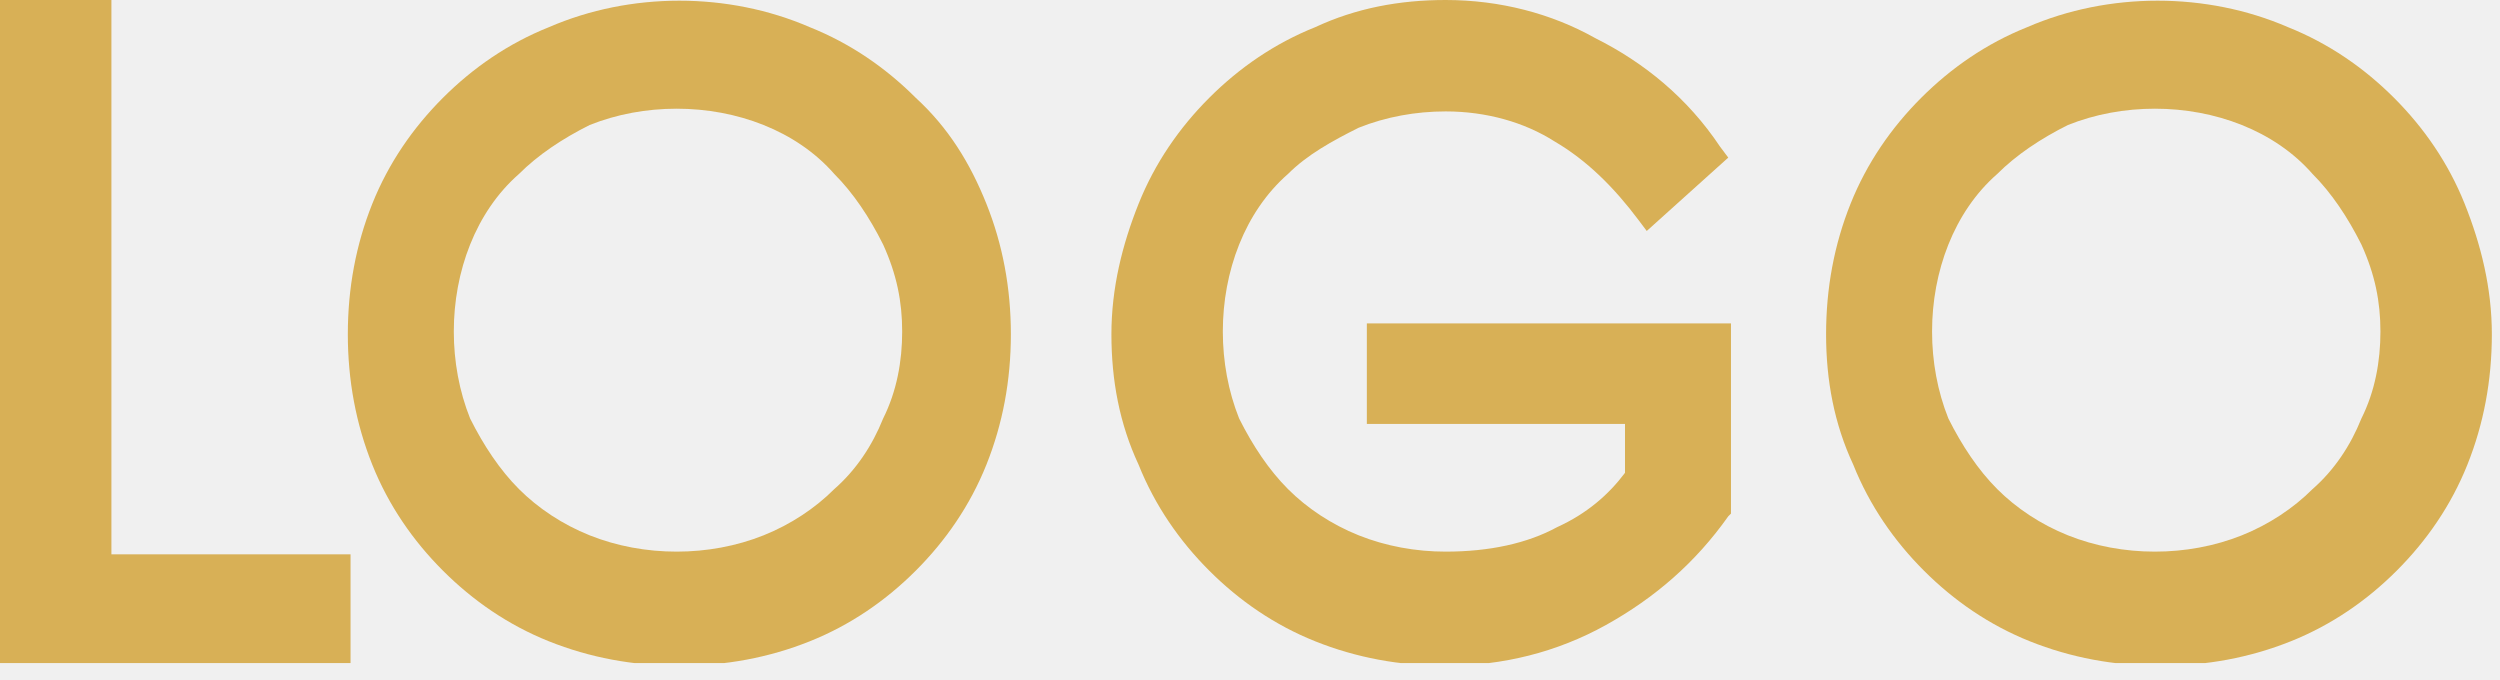
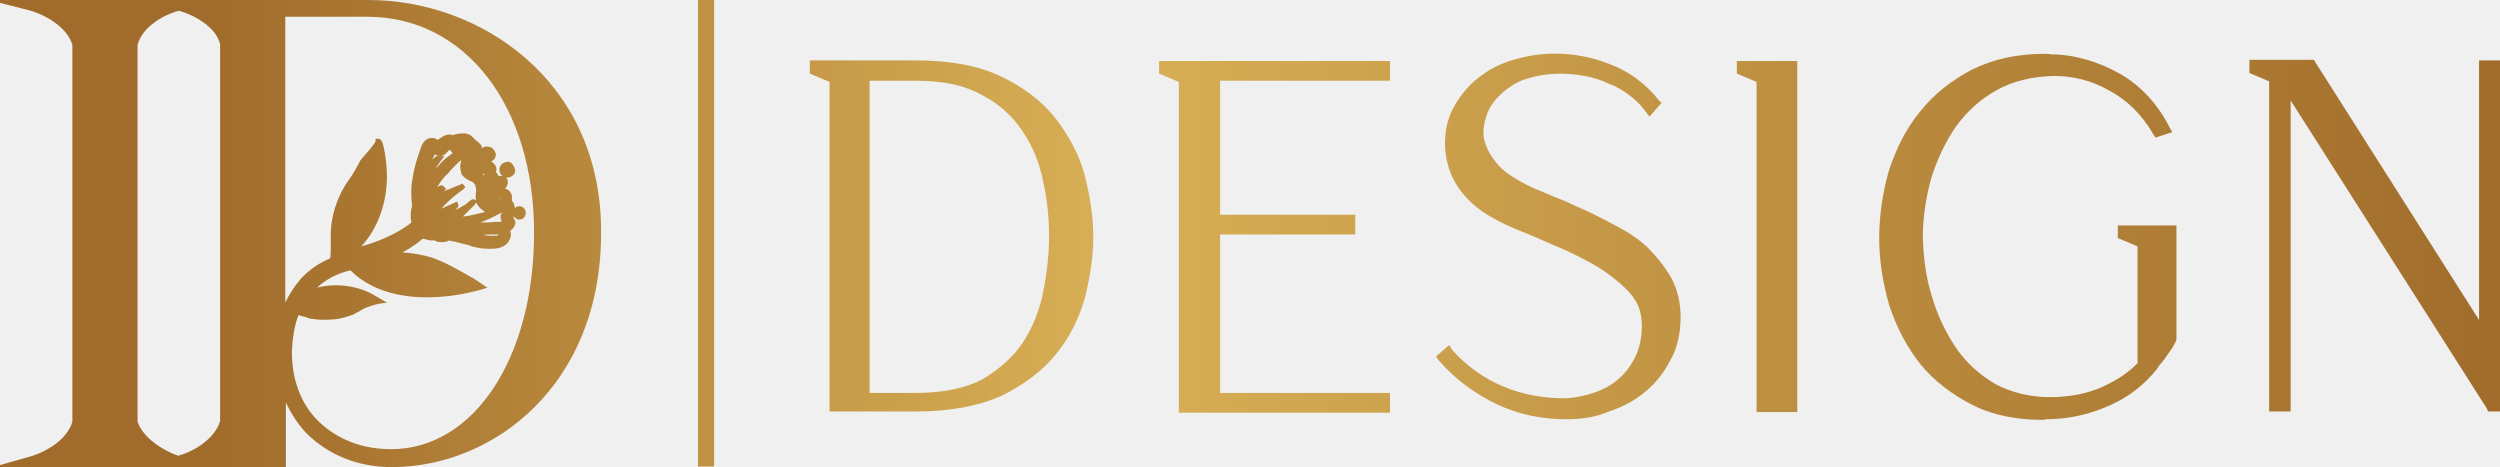
- <svg xmlns="http://www.w3.org/2000/svg" width="92" height="25" viewBox="0 0 92 25" fill="none">
-   <g clip-path="url(#clip0_12_2)">
-     <path d="M4.1 0H0V24.4H12.9V20.4H4.1V0Z" fill="#d8b056" />
-     <path d="M33.7 3.6C32.6 2.5 31.3 1.6 29.8 1C26.8 -0.3 23.2 -0.3 20.2 1C18.7 1.6 17.4 2.5 16.3 3.6C15.2 4.7 14.3 6 13.7 7.5C13.1 9 12.8 10.6 12.8 12.3C12.8 14 13.1 15.6 13.7 17.1C14.3 18.6 15.2 19.9 16.3 21C17.4 22.1 18.7 23 20.2 23.6C21.7 24.2 23.3 24.5 25 24.5C26.7 24.5 28.3 24.2 29.8 23.6C31.3 23 32.6 22.1 33.7 21C34.8 19.9 35.7 18.6 36.3 17.1C36.9 15.6 37.2 14 37.2 12.3C37.2 10.6 36.9 9 36.3 7.5C35.7 6 34.9 4.7 33.7 3.6ZM33.2 12.2C33.2 13.3 33 14.4 32.5 15.4C32.1 16.4 31.5 17.3 30.7 18C30 18.7 29.1 19.3 28.1 19.7C26.1 20.5 23.7 20.5 21.7 19.7C20.7 19.3 19.8 18.7 19.1 18C18.4 17.3 17.8 16.4 17.3 15.4C16.9 14.4 16.7 13.3 16.7 12.2C16.7 11.1 16.9 10 17.3 9C17.7 8 18.3 7.1 19.1 6.4C19.8 5.7 20.7 5.1 21.7 4.6C22.7 4.2 23.8 4 24.9 4C26 4 27.1 4.2 28.1 4.6C29.1 5 30 5.6 30.7 6.4C31.4 7.1 32 8 32.5 9C33 10.1 33.2 11.1 33.2 12.2Z" fill="#d8b056" />
-     <path d="M50.3 15.6H59.8V17.4C59.2 18.2 58.4 18.9 57.3 19.4C56.2 20 54.8 20.3 53.2 20.3C52.1 20.3 51 20.1 50 19.7C49 19.3 48.1 18.7 47.4 18C46.7 17.3 46.1 16.4 45.6 15.4C45.2 14.4 45 13.3 45 12.2C45 11.1 45.2 10 45.6 9C46 8 46.6 7.1 47.4 6.4C48.1 5.7 49 5.2 50 4.7C51 4.3 52.1 4.1 53.2 4.1C54.7 4.1 56.1 4.5 57.2 5.2C58.4 5.9 59.4 6.9 60.3 8.1L60.6 8.5L63.6 5.8L63.3 5.4C62.1 3.6 60.5 2.3 58.7 1.4C57.1 0.5 55.2 0 53.2 0C51.5 0 49.9 0.3 48.4 1C46.9 1.6 45.6 2.5 44.5 3.6C43.4 4.7 42.5 6 41.9 7.5C41.3 9 40.9 10.6 40.9 12.3C40.9 14 41.2 15.6 41.9 17.1C42.5 18.6 43.4 19.9 44.5 21C45.6 22.1 46.9 23 48.4 23.6C49.9 24.2 51.5 24.5 53.2 24.5C55.3 24.5 57.3 24 59.1 23C60.9 22 62.4 20.7 63.6 19L63.7 18.9V11.9H50.3V15.6Z" fill="#d8b056" />
-     <path d="M90.7 7.5C90.1 6 89.2 4.7 88.1 3.6C87 2.5 85.7 1.6 84.2 1C81.2 -0.3 77.6 -0.3 74.6 1C73.1 1.6 71.8 2.5 70.7 3.6C69.6 4.7 68.7 6 68.1 7.5C67.5 9 67.2 10.6 67.2 12.3C67.2 14 67.5 15.6 68.2 17.1C68.8 18.6 69.7 19.9 70.8 21C71.9 22.1 73.2 23 74.7 23.6C76.2 24.2 77.8 24.5 79.5 24.5C81.2 24.5 82.8 24.2 84.3 23.6C85.8 23 87.1 22.1 88.2 21C89.3 19.9 90.2 18.6 90.8 17.1C91.4 15.6 91.7 14 91.7 12.3C91.7 10.6 91.3 9 90.7 7.5ZM87.6 12.2C87.6 13.3 87.4 14.4 86.9 15.4C86.5 16.4 85.9 17.3 85.1 18C84.4 18.7 83.5 19.3 82.5 19.7C80.5 20.5 78.1 20.5 76.1 19.7C75.1 19.3 74.2 18.7 73.5 18C72.8 17.3 72.2 16.4 71.7 15.4C71.3 14.4 71.1 13.3 71.1 12.2C71.1 11.1 71.3 10 71.7 9C72.1 8 72.7 7.1 73.5 6.4C74.2 5.7 75.1 5.1 76.1 4.6C77.1 4.2 78.2 4 79.3 4C80.4 4 81.5 4.2 82.5 4.6C83.5 5 84.4 5.6 85.1 6.4C85.8 7.1 86.4 8 86.9 9C87.4 10.1 87.6 11.1 87.6 12.2Z" fill="#d8b056" />
-   </g>
-   <defs>
-     <clipPath id="clip0_12_2">
-       <rect width="91.7" height="24.4" fill="white" />
-     </clipPath>
-   </defs>
+ <svg xmlns="http://www.w3.org/2000/svg" version="1.1" id="Camada_1" x="0px" y="0px" viewBox="0 0 418 78" style="enable-background:new 0 0 418 78;" xml:space="preserve">
+   <style type="text/css">
+ 	.st0{fill:url(#SVGID_1_);}
+ </style>
+   <linearGradient id="SVGID_1_" gradientUnits="userSpaceOnUse" x1="-1.867" y1="39.035" x2="417.97" y2="39.035">
+     <stop offset="8.938547e-02" style="stop-color:#A16C2B" />
+     <stop offset="0.447" style="stop-color:#D8B056" />
+     <stop offset="1" style="stop-color:#A16C2B" />
+   </linearGradient>
+   <path class="st0" d="M61.6,0H-1.9l6.7,1.7c3,0.8,6.5,3,7.3,5.8v63c-0.8,2.9-4.3,5.1-7.3,5.9l-6,1.7h49V67.3c0.9,1.9,2,3.6,3.4,5.1  c3.7,3.7,8.7,5.7,14.3,5.7c17,0,35-13.7,35-39.1v-0.9C100.2,13.3,80.2,0,61.6,0z M83.9,37L83.9,37c-0.2,0.1-0.5,0.1-0.8,0.1l-0.3,0  c-0.8,0.1-1.6,0.1-2.5,0.1c1.7-0.6,3.2-1.5,3.7-1.7v0c0,0,0,0.1-0.1,0.1L83.7,36v0.1C83.7,36.4,83.7,36.7,83.9,37z M77.3,31.8  l0.5-0.5L77.6,31l-0.3-0.3l-0.4,0.2c-0.3,0.1-0.5,0.2-0.8,0.3c-0.6,0.3-1.3,0.5-1.9,0.8c0.1-0.1,0.1-0.1,0.1-0.1l0.3-0.3l-0.3-0.3  L74,31l-0.2,0c-0.2,0-0.4,0.1-0.7,0.3c0.5-0.9,1.1-1.7,1.9-2.4c0.2-0.3,0.5-0.6,0.8-0.9c0.2-0.2,0.3-0.3,0.5-0.5l0.2-0.2  c0.2-0.2,0.4-0.4,0.6-0.5l0,0.1c-0.2,0.6-0.2,1.3,0,1.9l0,0.2l0.1,0.1c0,0.1,0.1,0.2,0.1,0.2c0.3,0.4,0.8,0.7,1.2,0.9l0.2,0.1  c0.1,0,0.2,0.1,0.3,0.1l0.1,0.1l0.1,0.1c0.3,0.2,0.4,0.8,0.4,1.1l0,0.4c-0.1,0.5-0.1,0.9,0,1.4l-0.2-0.1c-0.1-0.1-0.4-0.2-0.7,0.1  c-0.2,0.1-0.4,0.2-0.5,0.4c-0.3,0.2-0.5,0.4-0.7,0.5l-0.1,0c-0.4,0.3-0.8,0.5-1.3,0.7c0.6-0.5,0.6-0.7,0.5-1l-0.2-0.4l-0.4,0.2  c-0.4,0.2-1.4,0.6-2.2,1C74.8,33.7,76.6,32.2,77.3,31.8z M78.9,34.7l0.5-0.5l0.2-0.4c0,0.1,0,0.1,0.1,0.2c0.3,0.6,0.8,1.1,1.4,1.4  c-0.1,0-0.1,0-0.2,0.1c-0.8,0.2-1.7,0.4-2.6,0.6l-0.9,0.1C77.9,35.7,78.4,35.2,78.9,34.7z M80.9,29.3C80.9,29.3,80.9,29.3,80.9,29.3  C80.8,29.3,80.8,29.3,80.9,29.3c-0.1-0.1-0.2-0.2-0.3-0.2c0.2,0,0.3,0,0.4-0.1l0,0C81,29.1,80.9,29.2,80.9,29.3z M78.7,28.4  C78.7,28.4,78.7,28.4,78.7,28.4L78.7,28.4C78.7,28.4,78.7,28.4,78.7,28.4z M82.6,39.2L82.6,39.2c0.3,0,0.6,0,0.8,0c0,0,0,0,0,0  c0,0,0,0,0,0c-0.1,0.1-0.2,0.1-0.3,0.2l0,0c-0.3,0-1.2,0.1-2.3-0.1C81.3,39.2,81.9,39.2,82.6,39.2z M83.8,33.3L83.8,33.3  c-0.1,0-0.2-0.1-0.3-0.1c0,0,0,0,0,0l0.1,0c0.1,0,0.1,0,0.1,0C83.8,33.2,83.8,33.2,83.8,33.3C83.8,33.3,83.8,33.3,83.8,33.3z   M82,31.9L82,31.9L82,31.9L82,31.9z M74.5,26.5c-0.6,0.5-1.1,1.1-1.6,1.7c0.2-0.5,0.5-0.9,0.8-1.3l0.6-0.8h-0.9h-0.5l-0.1,0.1  c-0.2,0.2-0.3,0.3-0.5,0.5c0.1-0.2,0.1-0.4,0.2-0.5l0.1-0.2c0,0,0.1-0.1,0.1-0.2c0.3,0.2,0.6,0.3,0.8,0.3c0.4,0,0.7-0.1,1-0.4  l0.7-0.7c0,0,0,0,0,0c0.1,0.2,0.2,0.3,0.4,0.5c0,0,0.1,0.1,0.1,0.1L74.5,26.5z M83.4,31.6L83.4,31.6C83.4,31.6,83.4,31.6,83.4,31.6  C83.4,31.6,83.4,31.6,83.4,31.6z M49.9,52.7c0,0,0.1,0,0.1,0c0.2,0.1,0.4,0.1,0.6,0.2c0.2,0,0.5,0.1,0.7,0.2  c0.3,0.1,0.5,0.2,0.8,0.2c1.1,0.2,2.3,0.2,3.7,0.1c1.3-0.1,2.4-0.5,3.5-0.9l0.1-0.1c0.1-0.1,0.3-0.1,0.4-0.2  c0.2-0.1,0.4-0.2,0.5-0.3c0.2-0.1,0.4-0.2,0.5-0.3c0.7-0.3,2-0.7,2.5-0.8l1.4-0.2l-2.4-1.4c-2.8-1.5-6.3-1.9-9.3-1.1  c1.5-1.4,3.4-2.4,5.6-2.9c4.3,4.3,10.7,4.8,15.3,4.4c1.8-0.1,3.8-0.5,5.5-0.9c0.1,0,0.4-0.1,1.1-0.3l1-0.3l-2.4-1.6l-0.4-0.2  c-2.1-1.2-4.3-2.5-6.7-3.3c-1.4-0.4-3-0.7-4.7-0.8c1.7-0.9,2.8-1.8,3.4-2.3c0.4,0.1,0.8,0.2,1.2,0.3l0.3,0c0.2,0,0.2,0,0.3,0l0.2,0  l0.1,0.1l0.3,0.1c0.5,0.1,1.3,0.2,2-0.2c0.3,0.1,0.7,0.2,1,0.2l0.3,0.1c0.4,0.1,0.8,0.2,1.2,0.3c0.4,0.1,0.9,0.2,1.3,0.4  c0.8,0.2,1.7,0.4,2.9,0.4c0.9,0,2.2,0,3.1-1c0.4-0.6,0.6-1.1,0.5-1.6c0-0.1,0-0.2-0.1-0.4c0.3-0.2,0.7-0.6,0.8-1  c0.2-0.6-0.1-1-0.3-1.2l0,0c0,0,0.1-0.1,0.1-0.2c0.2,0.2,0.4,0.4,0.7,0.5l0.2,0c0.3,0,0.7-0.1,0.9-0.4c0.1-0.2,0.2-0.4,0.2-0.7  c0-0.3-0.1-0.6-0.3-0.8c-0.2-0.2-0.6-0.4-0.9-0.3c-0.2,0-0.4,0.1-0.6,0.3c0-0.2-0.1-0.5-0.2-0.7l0.1-0.1l-0.1,0  c-0.1-0.1-0.1-0.2-0.2-0.3c0,0-0.1-0.1-0.1-0.1c0-0.3,0-0.5,0-0.8c-0.1-0.6-0.5-1.1-1.2-1.3c0.1-0.1,0.3-0.1,0.3-0.3  c0.1-0.2,0.2-0.4,0.2-0.7c0-0.3,0-0.6-0.3-0.8c0,0,0,0-0.1,0c0.1,0,0.2,0,0.3,0c0.4,0,0.8-0.2,1.1-0.5c0.2-0.3,0.3-0.6,0.2-0.8  c0-0.4-0.3-0.9-0.7-1.2c-0.3-0.2-0.5-0.2-0.8-0.1c-0.6,0.1-1.1,0.6-1.1,1.3c0,0.4,0.2,0.8,0.5,1c-0.1,0-0.2,0-0.3,0  c-0.1,0-0.2,0-0.3,0.1c0-0.1-0.1-0.1-0.1-0.2c-0.1-0.2-0.2-0.4-0.4-0.5c0.1-0.2,0.1-0.4,0.1-0.7c-0.1-0.5-0.5-0.9-0.9-1.1  c0.5-0.2,0.8-0.6,0.8-1.2l0-0.1c-0.1-0.4-0.4-0.9-0.9-1.1c-0.2-0.1-0.5-0.1-0.7-0.1c-0.3,0-0.5,0.1-0.7,0.3c0-0.2-0.1-0.4-0.2-0.6  l-0.1-0.1c-0.2-0.2-0.5-0.5-0.7-0.6l-0.1-0.1c0,0-0.1-0.1-0.1-0.1c0,0,0,0-0.1-0.1l-0.1-0.1c-0.4-0.5-1-0.8-1.7-0.8  c-0.7,0-1.2,0.1-1.8,0.3c-0.5-0.2-1.1-0.2-2.1,0.5c-0.2,0.1-0.3,0.2-0.4,0.3c-0.6-0.4-1.3-0.5-2,0c-0.5,0.4-0.8,1-1,1.9  c0-0.1,0-0.1,0-0.1c0,0.1-0.1,0.1-0.1,0.3c-0.6,1.7-0.9,3-1.1,4.2c-0.3,1.5-0.3,3.1-0.1,4.8c-0.3,0.9-0.3,1.8-0.1,2.7  c-1.1,0.9-4,2.8-8.4,4c2.7-2.9,4.2-7,4.3-11.4c0-2-0.2-3.5-0.5-5l0,0c-0.1-0.4-0.3-1.6-0.9-1.6l-0.5,0v0.4c-0.4,0.8-1.5,2-2.2,2.8  l-0.4,0.5l-0.3,0.6C59.1,29,58.4,30,57.7,31c-1.4,2.3-2.3,5.1-2.4,7.8v2.6c0,0.6,0,1.2-0.1,1.8c-1.9,0.8-3.5,1.9-4.9,3.4  c-1,1.2-1.9,2.5-2.6,4V2.8h13.7c16.4,0,27.9,14.9,27.9,36.1c0,21-10.1,36.2-23.9,36.2c-6.2,0-10-2.6-12.2-4.7  c-2.9-2.9-4.4-6.9-4.4-11.6C48.9,56.6,49.2,54.5,49.9,52.7z M23,7.5c0.8-2.9,4-4.9,6.9-5.7c2.9,0.8,6.3,2.9,6.9,5.6v63  c-0.8,2.8-4.1,5-7,5.8c-2.6-0.9-5.9-3-6.8-5.7V7.5z M418,10.1v58.7h-2l-0.2-0.5l-32.8-51.5v52h-3.6V13.6l-3.3-1.4v-2.2h10.8l0.1,0.2  l27.5,43.3V10.1H418z M354.1,37.7h9.8l0,19.1c-0.3,0.8-0.8,1.6-1.5,2.5c-0.3,0.5-0.7,1-1.2,1.6c-0.2,0.2-0.4,0.5-0.5,0.7  c0,0.1-0.1,0.1-0.1,0.1v0.1l-0.4,0.4c-0.1,0.2-0.3,0.4-0.5,0.6c-2.3,2.5-5,4.3-8.2,5.5c-3,1.2-6.2,1.8-9.5,1.8  c-0.2,0.1-0.4,0.1-0.5,0.1c-4.4,0-8.4-0.8-11.7-2.5c-3.4-1.7-6.4-4-8.7-6.8c-2.3-2.9-4-6.2-5.2-9.8c-1.1-3.8-1.7-7.6-1.7-11.2  c0-3.6,0.5-7.4,1.6-11.3c1.2-3.7,2.9-7.1,5.2-9.9c2.3-2.9,5.2-5.2,8.6-7c3.6-1.8,7.6-2.7,12.3-2.7c0.3,0,0.7,0,1.1,0.1h0.8  c3.6,0.2,7.2,1.3,10.6,3.2c3.5,2,6.3,5,8.3,8.9l0.5,0.9l-2.8,0.9l-0.4-0.6c-1.9-3.3-4.4-5.7-7.4-7.3c-2.8-1.6-5.9-2.4-9.2-2.4  c-3.8,0.1-6.9,0.9-9.6,2.4c-2.7,1.5-4.9,3.5-6.8,6.1c-1.7,2.5-3.1,5.4-4.1,8.6c-0.9,3.3-1.4,6.6-1.4,9.8c0.1,3.8,0.6,7.1,1.5,9.9  c0.9,3.1,2.2,5.9,4,8.6c1.7,2.5,3.9,4.5,6.6,6.1c2.6,1.4,5.8,2.2,9.1,2.2c3.4,0,6.3-0.6,8.8-1.7c2.6-1.2,4.5-2.5,5.9-4V41.2  l-3.3-1.4V37.7z M290.5,10.2h10v58.7h-6.8V13.7l-3.3-1.4V10.2z M279.4,46.4c1,1.8,1.6,4.1,1.6,6.6c0,2.8-0.6,5.3-1.7,7.2  c-1,2-2.4,3.8-4.2,5.3c-1.8,1.5-3.9,2.6-6.1,3.3c-2,0.9-4.4,1.3-7.1,1.3c-4.1,0-8-0.8-11.6-2.5c-3.6-1.7-6.9-4.1-9.7-7.3l-0.5-0.7  l2.2-1.9l0.5,0.8c2.5,2.8,5.4,4.8,8.5,6.1c3.3,1.4,6.8,2,10.4,2c1.9-0.1,3.6-0.5,5-1c1.7-0.6,3-1.4,4.1-2.4c1.1-1,2-2.2,2.8-3.9  c0.7-1.7,1-3.5,0.9-5.4c-0.1-1.6-0.5-2.9-1.3-4c-0.8-1.2-2-2.3-3.4-3.4c-1.6-1.3-3.1-2.2-4.7-3c-1.7-0.9-3.5-1.8-5.3-2.5  c-1.8-0.8-3.6-1.6-5.4-2.3c-1.5-0.6-3.3-1.4-4.5-2.1c-2.3-1.2-4.4-2.9-5.9-5c-1.5-2.1-2.3-4.5-2.4-7.4c0-2.6,0.5-4.7,1.7-6.7  c1.2-2,2.6-3.6,4.3-4.8c1.7-1.3,3.6-2.2,5.8-2.8c5.3-1.5,10.9-1.2,16.2,1c3.2,1.3,5.7,3.3,7.7,5.8l0.5,0.5l-2,2.3l-0.7-0.9  c-0.8-1.1-1.6-1.9-2.7-2.7c-0.9-0.7-2-1.4-3.4-1.9c-1.2-0.6-2.5-1-4-1.3c-3.3-0.6-6.6-0.5-9.5,0.4c-1.5,0.4-2.9,1.2-4.3,2.4  c-1.3,1.2-2.2,2.4-2.6,3.7c-0.5,1.4-0.7,2.7-0.5,3.9c0.3,1.3,0.9,2.6,1.7,3.6c0.8,1.2,2,2.2,3.5,3.1c1.3,0.8,2.8,1.6,4.7,2.3  c0.8,0.4,1.7,0.7,2.6,1.1c1.1,0.4,2.1,0.9,3.2,1.4c1.5,0.6,3,1.4,4.4,2.1c0.6,0.3,1.1,0.6,1.7,0.9c2,1,4,2.3,5.5,3.7  C276.9,42.8,278.3,44.5,279.4,46.4z M193.8,10.2h38.6v3.3h-28.4v22.4h22.6v3.3h-22.6v26.5h28.4v3.3h-35.3V13.7l-3.3-1.4V10.2z   M176.5,19.8c-2.2-2.8-5.3-5.2-9.1-7c-3.7-1.8-8.5-2.7-14.2-2.7h-17.8v2.2l3.3,1.4v55.1h14.5c5.6,0,10.4-0.9,14.2-2.6  c3.7-1.8,6.8-4.1,9.1-6.9c2.3-2.8,3.9-6,4.9-9.5c0.9-3.7,1.4-7,1.4-10.2c0-3.2-0.5-6.5-1.4-10.2C180.5,26,178.8,22.8,176.5,19.8z   M175.4,39.6c0,2.7-0.3,5.8-1,9.3c-0.6,3-1.7,5.8-3.4,8.4c-1.6,2.4-3.9,4.4-6.7,6.1c-2.8,1.5-6.6,2.3-11.2,2.3h-7.7V13.5h7.8  c4.6,0,8.2,0.8,11,2.4c2.9,1.5,5.1,3.5,6.8,6.1c1.7,2.5,2.8,5.2,3.4,8.3C175.1,33.3,175.4,36.4,175.4,39.6z M116.7,0h2.7v78h-2.7V0z  " />
</svg>
